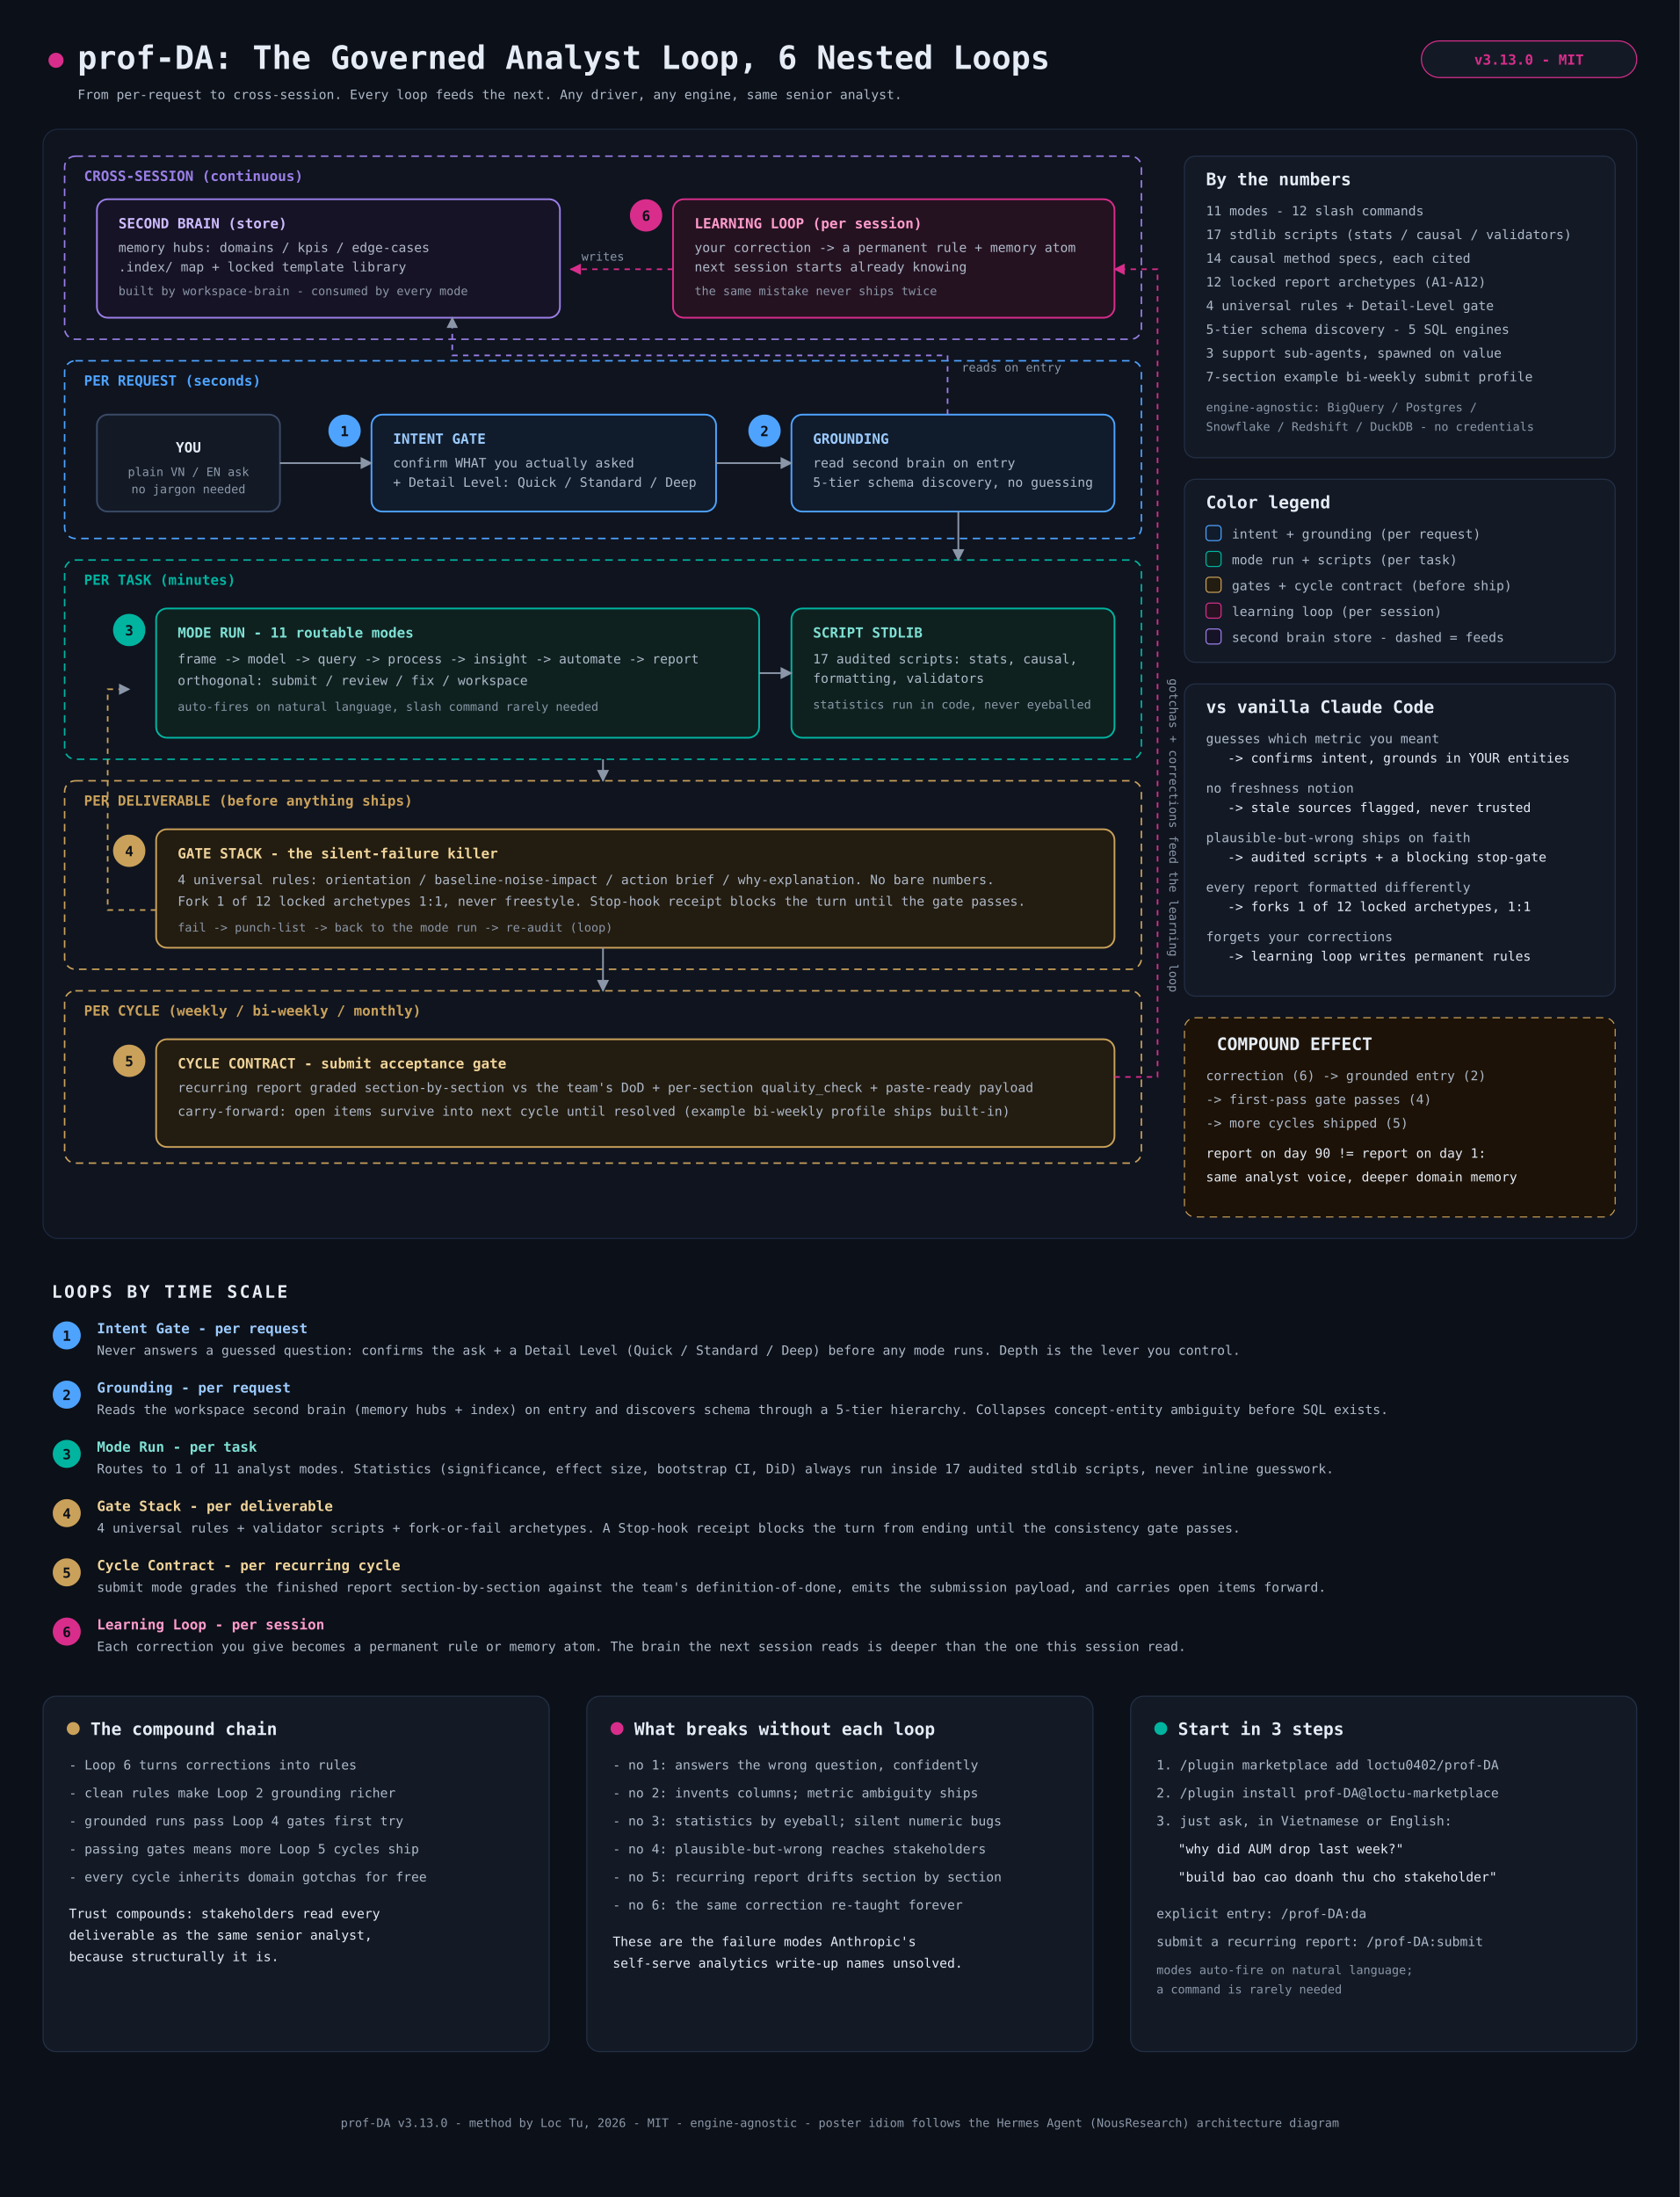
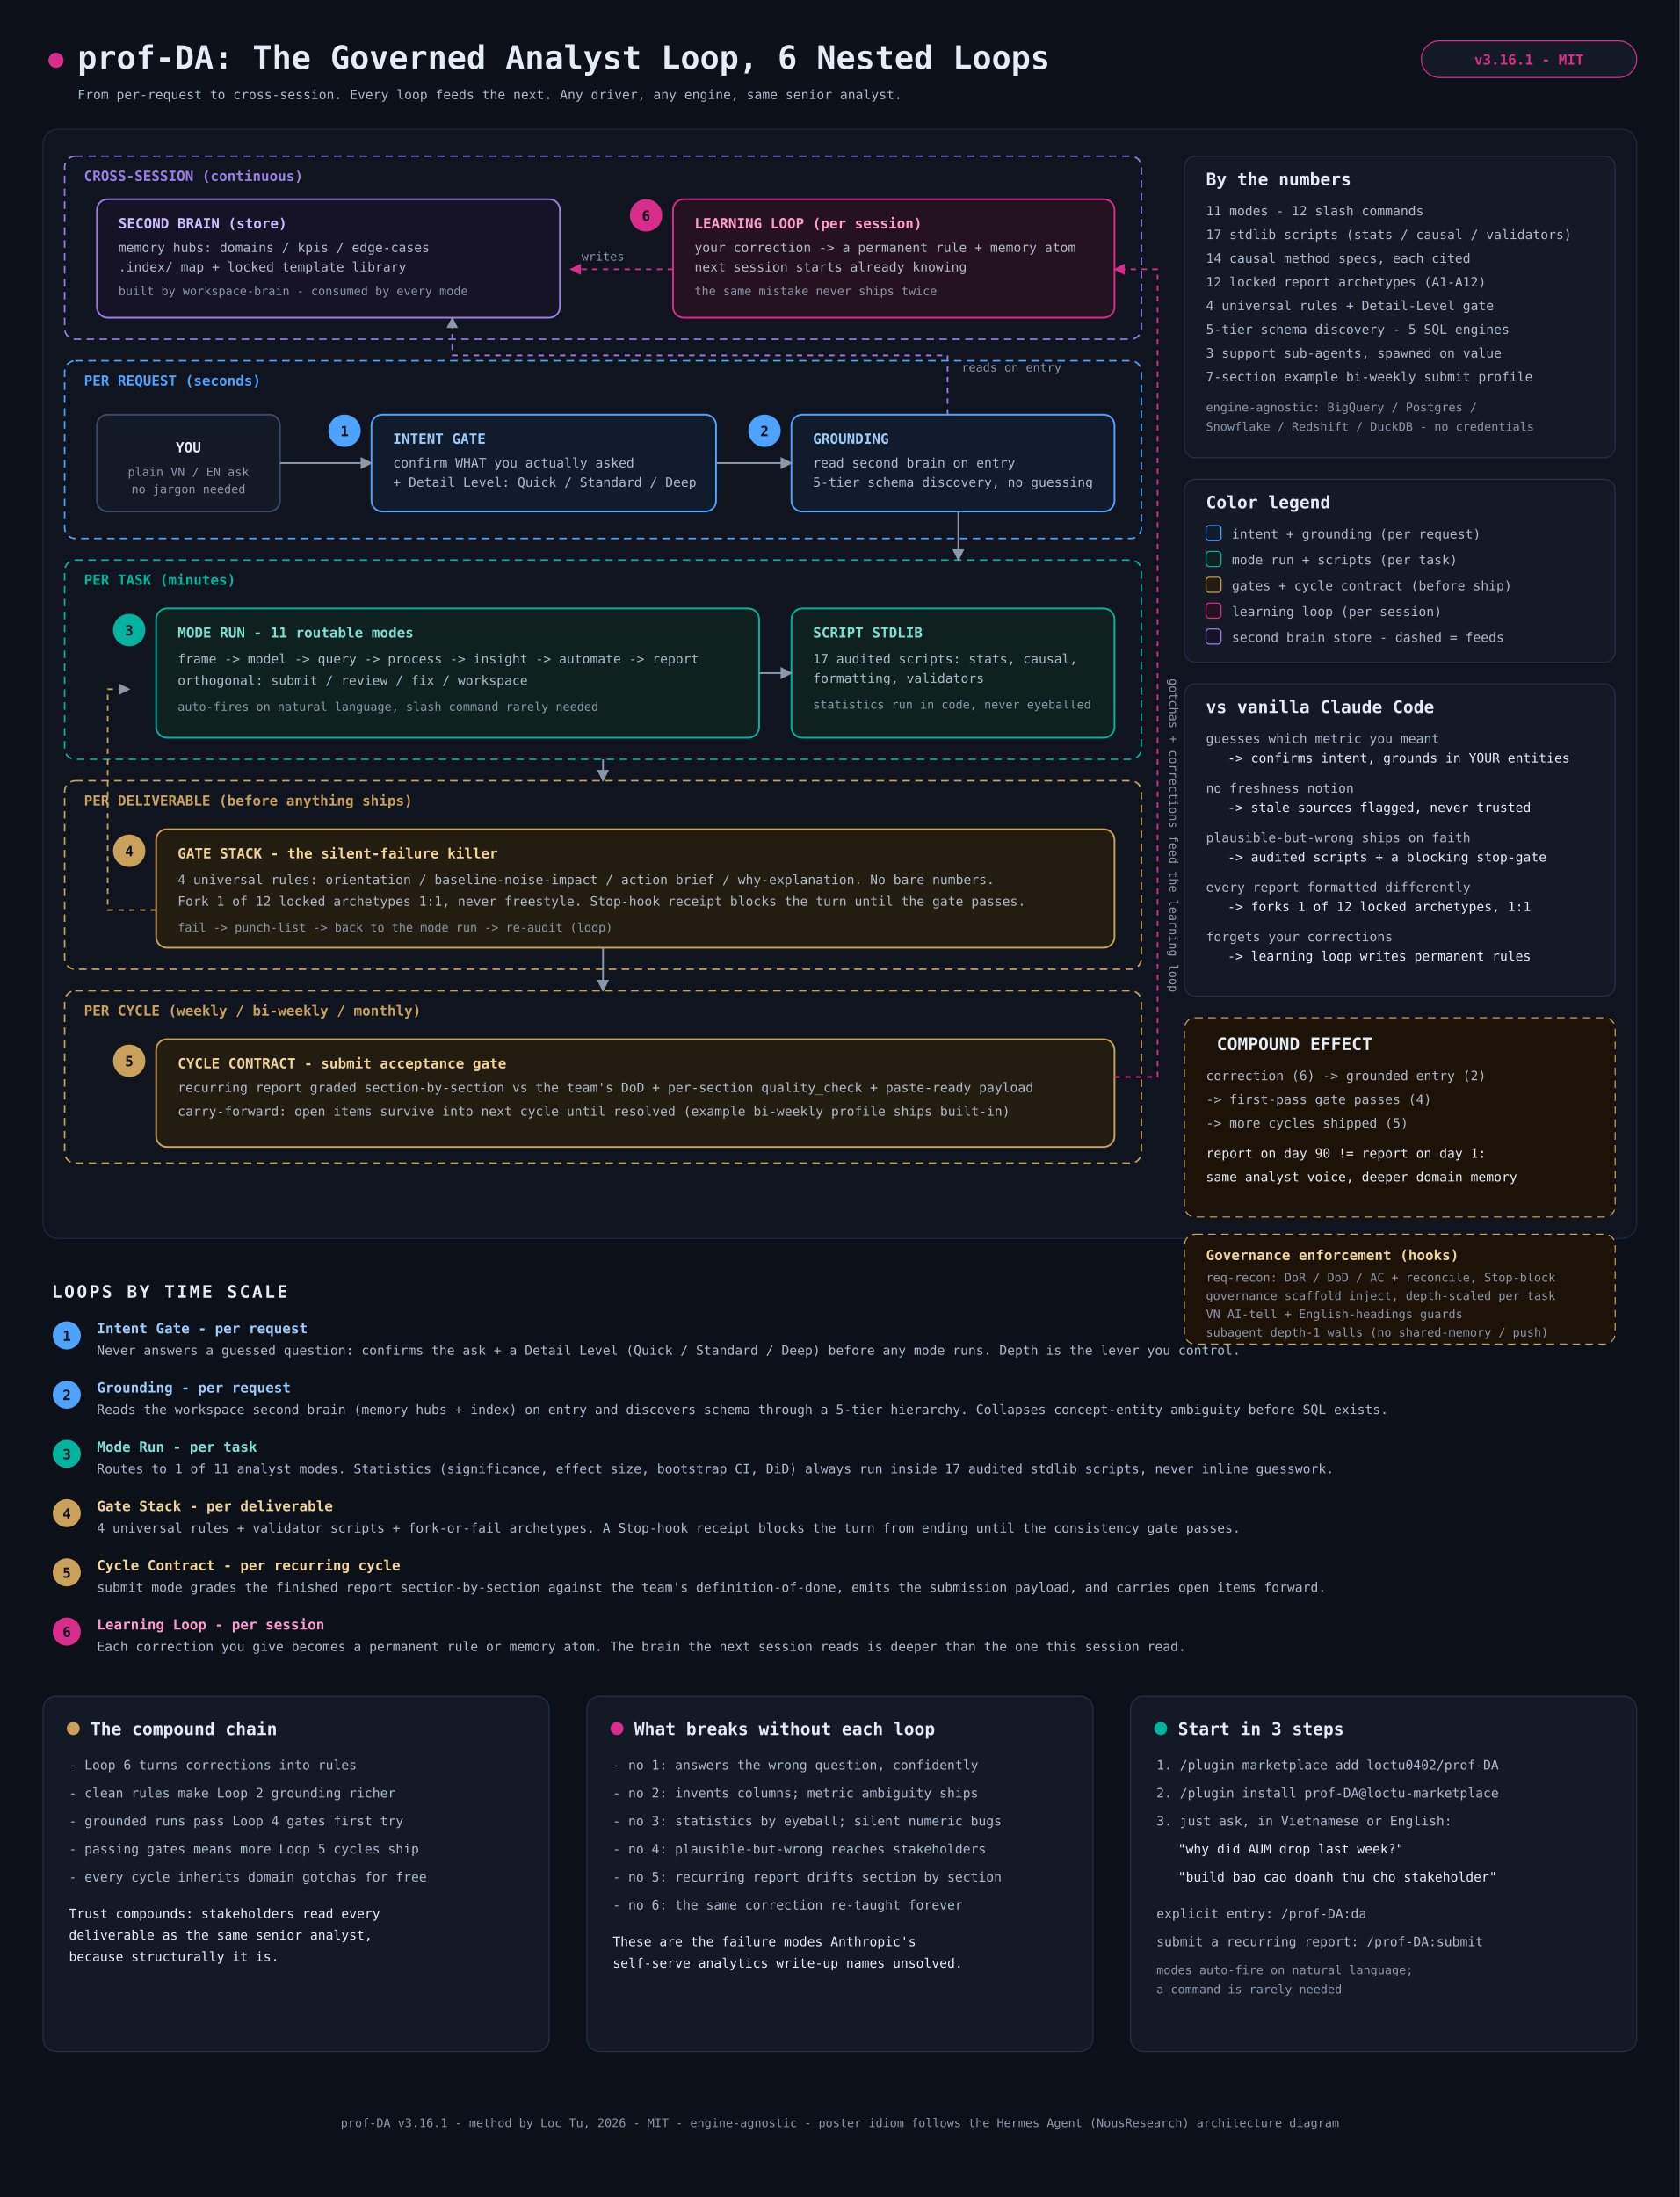
<svg xmlns="http://www.w3.org/2000/svg" viewBox="0 0 1560 2040" font-family="ui-monospace, 'Cascadia Mono', Consolas, Menlo, monospace">
  <defs>
    <marker id="arr" viewBox="0 0 10 10" refX="9" refY="5" markerWidth="7" markerHeight="7" orient="auto-start-reverse">
      <path d="M0,0 L10,5 L0,10 z" fill="#8b97a8" />
    </marker>
    <marker id="arrPink" viewBox="0 0 10 10" refX="9" refY="5" markerWidth="7" markerHeight="7" orient="auto-start-reverse">
      <path d="M0,0 L10,5 L0,10 z" fill="#d82d8b" />
    </marker>
    <marker id="arrTeal" viewBox="0 0 10 10" refX="9" refY="5" markerWidth="7" markerHeight="7" orient="auto-start-reverse">
      <path d="M0,0 L10,5 L0,10 z" fill="#00b4a0" />
    </marker>
  </defs>
  <style>
    .h1{font-size:30px;font-weight:700;fill:#e6ecf5}
    .h2{font-size:16px;font-weight:700;fill:#e6ecf5}
    .h3{font-size:13px;font-weight:700}
    .t{font-size:12px;fill:#aeb9c9}
    .ts{font-size:11px;fill:#8b97a8}
    .tw{font-size:12px;fill:#e6ecf5}
    .lane{fill:none;stroke-dasharray:7 5;stroke-width:1.4;rx:10}
    .box{rx:10;stroke-width:1.6}
    .num{font-size:13px;font-weight:700;fill:#0c1018}
    .flow{stroke:#8b97a8;stroke-width:1.6;fill:none}
    .feed{stroke-dasharray:5 5;fill:none;stroke-width:1.5}
  </style>
  <rect width="1560" height="2040" fill="#0c1018" />
  <circle cx="52" cy="56" r="7" fill="#d82d8b" />
  <text x="72" y="64" class="h1">prof-DA: The Governed Analyst Loop, 6 Nested Loops</text>
  <text x="72" y="92" class="t">From per-request to cross-session. Every loop feeds the next. Any driver, any engine, same senior analyst.</text>
  <rect x="1320" y="38" width="200" height="34" rx="17" fill="#131a26" stroke="#d82d8b" />
-   <text x="1420" y="60" text-anchor="middle" class="h3" fill="#d82d8b">v3.13.0 - MIT</text>
+   <text x="1420" y="60" text-anchor="middle" class="h3" fill="#d82d8b">v3.16.1 - MIT</text>
  <rect x="40" y="120" width="1480" height="1030" rx="14" fill="#0f141f" stroke="#1d2940" />
  <rect x="60" y="145" width="1000" height="170" class="lane" stroke="#9b7fe8" />
  <text x="78" y="168" class="h3" fill="#9b7fe8">CROSS-SESSION (continuous)</text>
  <rect x="90" y="185" width="430" height="110" class="box" fill="#171326" stroke="#9b7fe8" />
  <text x="110" y="212" class="h3" fill="#cdbcff">SECOND BRAIN (store)</text>
  <text x="110" y="234" class="t">memory hubs: domains / kpis / edge-cases</text>
  <text x="110" y="252" class="t">.index/ map + locked template library</text>
  <text x="110" y="274" class="ts">built by workspace-brain - consumed by every mode</text>
  <circle cx="600" cy="200" r="15" fill="#d82d8b" />
  <text x="600" y="205" text-anchor="middle" class="num">6</text>
  <rect x="625" y="185" width="410" height="110" class="box" fill="#251220" stroke="#d82d8b" />
  <text x="645" y="212" class="h3" fill="#ff9ccd">LEARNING LOOP (per session)</text>
  <text x="645" y="234" class="t">your correction -&gt; a permanent rule + memory atom</text>
  <text x="645" y="252" class="t">next session starts already knowing</text>
  <text x="645" y="274" class="ts">the same mistake never ships twice</text>
  <path class="feed" stroke="#d82d8b" d="M625,250 L530,250" marker-end="url(#arrPink)" />
  <text x="540" y="242" class="ts" fill="#d82d8b">writes</text>
  <rect x="60" y="335" width="1000" height="165" class="lane" stroke="#4ea3ff" />
  <text x="78" y="358" class="h3" fill="#4ea3ff">PER REQUEST (seconds)</text>
  <rect x="90" y="385" width="170" height="90" class="box" fill="#131a26" stroke="#3a4a66" />
  <text x="175" y="420" text-anchor="middle" class="h3" fill="#e6ecf5">YOU</text>
  <text x="175" y="442" text-anchor="middle" class="ts">plain VN / EN ask</text>
  <text x="175" y="458" text-anchor="middle" class="ts">no jargon needed</text>
  <circle cx="320" cy="400" r="15" fill="#4ea3ff" />
  <text x="320" y="405" text-anchor="middle" class="num">1</text>
  <rect x="345" y="385" width="320" height="90" class="box" fill="#101c2c" stroke="#4ea3ff" />
  <text x="365" y="412" class="h3" fill="#9ccbff">INTENT GATE</text>
  <text x="365" y="434" class="t">confirm WHAT you actually asked</text>
  <text x="365" y="452" class="t">+ Detail Level: Quick / Standard / Deep</text>
  <circle cx="710" cy="400" r="15" fill="#4ea3ff" />
  <text x="710" y="405" text-anchor="middle" class="num">2</text>
  <rect x="735" y="385" width="300" height="90" class="box" fill="#101c2c" stroke="#4ea3ff" />
  <text x="755" y="412" class="h3" fill="#9ccbff">GROUNDING</text>
  <text x="755" y="434" class="t">read second brain on entry</text>
  <text x="755" y="452" class="t">5-tier schema discovery, no guessing</text>
  <path class="flow" d="M260,430 L345,430" marker-end="url(#arr)" />
  <path class="flow" d="M665,430 L735,430" marker-end="url(#arr)" />
  <path class="feed" stroke="#9b7fe8" d="M880,385 L880,330 L420,330 L420,295" marker-end="url(#arr)" />
  <text x="893" y="345" class="ts" fill="#9b7fe8">reads on entry</text>
  <rect x="60" y="520" width="1000" height="185" class="lane" stroke="#00b4a0" />
  <text x="78" y="543" class="h3" fill="#00b4a0">PER TASK (minutes)</text>
  <circle cx="120" cy="585" r="15" fill="#00b4a0" />
  <text x="120" y="590" text-anchor="middle" class="num">3</text>
  <rect x="145" y="565" width="560" height="120" class="box" fill="#0e211f" stroke="#00b4a0" />
  <text x="165" y="592" class="h3" fill="#7fe0d4">MODE RUN - 11 routable modes</text>
  <text x="165" y="616" class="t">frame -&gt; model -&gt; query -&gt; process -&gt; insight -&gt; automate -&gt; report</text>
  <text x="165" y="636" class="t">orthogonal: submit / review / fix / workspace</text>
  <text x="165" y="660" class="ts">auto-fires on natural language, slash command rarely needed</text>
  <rect x="735" y="565" width="300" height="120" class="box" fill="#0e211f" stroke="#00b4a0" />
  <text x="755" y="592" class="h3" fill="#7fe0d4">SCRIPT STDLIB</text>
  <text x="755" y="616" class="t">17 audited scripts: stats, causal,</text>
  <text x="755" y="634" class="t">formatting, validators</text>
  <text x="755" y="658" class="ts">statistics run in code, never eyeballed</text>
  <path class="flow" d="M705,625 L735,625" marker-end="url(#arr)" />
  <path class="flow" d="M890,475 L890,520" marker-end="url(#arr)" />
  <rect x="60" y="725" width="1000" height="175" class="lane" stroke="#caa15a" />
  <text x="78" y="748" class="h3" fill="#caa15a">PER DELIVERABLE (before anything ships)</text>
  <circle cx="120" cy="790" r="15" fill="#caa15a" />
  <text x="120" y="795" text-anchor="middle" class="num">4</text>
  <rect x="145" y="770" width="890" height="110" class="box" fill="#231c10" stroke="#caa15a" />
  <text x="165" y="797" class="h3" fill="#f0d49a">GATE STACK - the silent-failure killer</text>
  <text x="165" y="821" class="t">4 universal rules: orientation / baseline-noise-impact / action brief / why-explanation. No bare numbers.</text>
  <text x="165" y="841" class="t">Fork 1 of 12 locked archetypes 1:1, never freestyle. Stop-hook receipt blocks the turn until the gate passes.</text>
  <text x="165" y="865" class="ts">fail -&gt; punch-list -&gt; back to the mode run -&gt; re-audit (loop)</text>
  <path class="flow" d="M560,705 L560,725" marker-end="url(#arr)" />
  <path class="feed" stroke="#caa15a" d="M145,845 L100,845 L100,640 L120,640" marker-end="url(#arr)" />
  <rect x="60" y="920" width="1000" height="160" class="lane" stroke="#caa15a" />
  <text x="78" y="943" class="h3" fill="#caa15a">PER CYCLE (weekly / bi-weekly / monthly)</text>
  <circle cx="120" cy="985" r="15" fill="#caa15a" />
  <text x="120" y="990" text-anchor="middle" class="num">5</text>
  <rect x="145" y="965" width="890" height="100" class="box" fill="#231c10" stroke="#caa15a" />
  <text x="165" y="992" class="h3" fill="#f0d49a">CYCLE CONTRACT - submit acceptance gate</text>
  <text x="165" y="1014" class="t">recurring report graded section-by-section vs the team's DoD + per-section quality_check + paste-ready payload</text>
  <text x="165" y="1036" class="t">carry-forward: open items survive into next cycle until resolved (example bi-weekly profile ships built-in)</text>
  <path class="flow" d="M560,880 L560,920" marker-end="url(#arr)" />
  <path class="feed" stroke="#d82d8b" d="M1035,1000 L1075,1000 L1075,250 L1035,250" marker-end="url(#arrPink)" />
  <text x="1086" y="630" class="ts" fill="#d82d8b" transform="rotate(90 1086 630)">gotchas + corrections feed the learning loop</text>
  <rect x="1100" y="145" width="400" height="280" rx="10" fill="#131a26" stroke="#243047" />
  <text x="1120" y="172" class="h2">By the numbers</text>
  <text x="1120" y="200" class="t">11 modes - 12 slash commands</text>
  <text x="1120" y="222" class="t">17 stdlib scripts (stats / causal / validators)</text>
  <text x="1120" y="244" class="t">14 causal method specs, each cited</text>
  <text x="1120" y="266" class="t">12 locked report archetypes (A1-A12)</text>
  <text x="1120" y="288" class="t">4 universal rules + Detail-Level gate</text>
  <text x="1120" y="310" class="t">5-tier schema discovery - 5 SQL engines</text>
  <text x="1120" y="332" class="t">3 support sub-agents, spawned on value</text>
  <text x="1120" y="354" class="t">7-section example bi-weekly submit profile</text>
  <text x="1120" y="382" class="ts">engine-agnostic: BigQuery / Postgres /</text>
  <text x="1120" y="400" class="ts">Snowflake / Redshift / DuckDB - no credentials</text>
  <rect x="1100" y="445" width="400" height="170" rx="10" fill="#131a26" stroke="#243047" />
  <text x="1120" y="472" class="h2">Color legend</text>
  <rect x="1120" y="488" width="14" height="14" rx="3" fill="#101c2c" stroke="#4ea3ff" />
  <text x="1144" y="500" class="t">intent + grounding (per request)</text>
  <rect x="1120" y="512" width="14" height="14" rx="3" fill="#0e211f" stroke="#00b4a0" />
  <text x="1144" y="524" class="t">mode run + scripts (per task)</text>
  <rect x="1120" y="536" width="14" height="14" rx="3" fill="#231c10" stroke="#caa15a" />
  <text x="1144" y="548" class="t">gates + cycle contract (before ship)</text>
  <rect x="1120" y="560" width="14" height="14" rx="3" fill="#251220" stroke="#d82d8b" />
  <text x="1144" y="572" class="t">learning loop (per session)</text>
  <rect x="1120" y="584" width="14" height="14" rx="3" fill="#171326" stroke="#9b7fe8" />
  <text x="1144" y="596" class="t">second brain store - dashed = feeds</text>
  <rect x="1100" y="635" width="400" height="290" rx="10" fill="#131a26" stroke="#243047" />
  <text x="1120" y="662" class="h2">vs vanilla Claude Code</text>
  <text x="1120" y="690" class="t">guesses which metric you meant</text>
  <text x="1140" y="708" class="tw">-&gt; confirms intent, grounds in YOUR entities</text>
  <text x="1120" y="736" class="t">no freshness notion</text>
  <text x="1140" y="754" class="tw">-&gt; stale sources flagged, never trusted</text>
  <text x="1120" y="782" class="t">plausible-but-wrong ships on faith</text>
  <text x="1140" y="800" class="tw">-&gt; audited scripts + a blocking stop-gate</text>
  <text x="1120" y="828" class="t">every report formatted differently</text>
  <text x="1140" y="846" class="tw">-&gt; forks 1 of 12 locked archetypes, 1:1</text>
  <text x="1120" y="874" class="t">forgets your corrections</text>
  <text x="1140" y="892" class="tw">-&gt; learning loop writes permanent rules</text>
  <rect x="1100" y="945" width="400" height="185" rx="10" fill="#1c1207" stroke="#caa15a" stroke-dasharray="7 5" />
  <text x="1130" y="975" class="h2" fill="#f0d49a">COMPOUND EFFECT</text>
  <text x="1120" y="1003" class="t">correction (6) -&gt; grounded entry (2)</text>
  <text x="1120" y="1025" class="t">-&gt; first-pass gate passes (4)</text>
  <text x="1120" y="1047" class="t">-&gt; more cycles shipped (5)</text>
  <text x="1120" y="1075" class="tw">report on day 90 != report on day 1:</text>
  <text x="1120" y="1097" class="tw">same analyst voice, deeper domain memory</text>
+   <g>
+     <rect x="1100" y="1146" width="400" height="102" rx="10" fill="#1c1207" stroke="#caa15a" stroke-dasharray="7 5" />
+     <text x="1120" y="1170" class="h3" fill="#f0d49a">Governance enforcement (hooks)</text>
+     <text x="1120" y="1190" class="ts">req-recon: DoR / DoD / AC + reconcile, Stop-block</text>
+     <text x="1120" y="1207" class="ts">governance scaffold inject, depth-scaled per task</text>
+     <text x="1120" y="1224" class="ts">VN AI-tell + English-headings guards</text>
+     <text x="1120" y="1241" class="ts">subagent depth-1 walls (no shared-memory / push)</text>
+   </g>
  <text x="48" y="1205" class="h2" style="letter-spacing:2px">LOOPS BY TIME SCALE</text>
  <circle cx="62" cy="1240" r="13" fill="#4ea3ff" />
  <text x="62" y="1245" text-anchor="middle" class="num">1</text>
  <text x="90" y="1238" class="h3" fill="#9ccbff">Intent Gate - per request</text>
  <text x="90" y="1258" class="t">Never answers a guessed question: confirms the ask + a Detail Level (Quick / Standard / Deep) before any mode runs. Depth is the lever you control.</text>
  <circle cx="62" cy="1295" r="13" fill="#4ea3ff" />
  <text x="62" y="1300" text-anchor="middle" class="num">2</text>
  <text x="90" y="1293" class="h3" fill="#9ccbff">Grounding - per request</text>
  <text x="90" y="1313" class="t">Reads the workspace second brain (memory hubs + index) on entry and discovers schema through a 5-tier hierarchy. Collapses concept-entity ambiguity before SQL exists.</text>
  <circle cx="62" cy="1350" r="13" fill="#00b4a0" />
  <text x="62" y="1355" text-anchor="middle" class="num">3</text>
  <text x="90" y="1348" class="h3" fill="#7fe0d4">Mode Run - per task</text>
  <text x="90" y="1368" class="t">Routes to 1 of 11 analyst modes. Statistics (significance, effect size, bootstrap CI, DiD) always run inside 17 audited stdlib scripts, never inline guesswork.</text>
  <circle cx="62" cy="1405" r="13" fill="#caa15a" />
  <text x="62" y="1410" text-anchor="middle" class="num">4</text>
  <text x="90" y="1403" class="h3" fill="#f0d49a">Gate Stack - per deliverable</text>
  <text x="90" y="1423" class="t">4 universal rules + validator scripts + fork-or-fail archetypes. A Stop-hook receipt blocks the turn from ending until the consistency gate passes.</text>
  <circle cx="62" cy="1460" r="13" fill="#caa15a" />
  <text x="62" y="1465" text-anchor="middle" class="num">5</text>
  <text x="90" y="1458" class="h3" fill="#f0d49a">Cycle Contract - per recurring cycle</text>
  <text x="90" y="1478" class="t">submit mode grades the finished report section-by-section against the team's definition-of-done, emits the submission payload, and carries open items forward.</text>
  <circle cx="62" cy="1515" r="13" fill="#d82d8b" />
  <text x="62" y="1520" text-anchor="middle" class="num">6</text>
  <text x="90" y="1513" class="h3" fill="#ff9ccd">Learning Loop - per session</text>
  <text x="90" y="1533" class="t">Each correction you give becomes a permanent rule or memory atom. The brain the next session reads is deeper than the one this session read.</text>
  <rect x="40" y="1575" width="470" height="330" rx="12" fill="#131a26" stroke="#243047" />
  <circle cx="68" cy="1605" r="6" fill="#caa15a" />
  <text x="84" y="1611" class="h2">The compound chain</text>
  <text x="64" y="1643" class="t">- Loop 6 turns corrections into rules</text>
  <text x="64" y="1669" class="t">- clean rules make Loop 2 grounding richer</text>
  <text x="64" y="1695" class="t">- grounded runs pass Loop 4 gates first try</text>
  <text x="64" y="1721" class="t">- passing gates means more Loop 5 cycles ship</text>
  <text x="64" y="1747" class="t">- every cycle inherits domain gotchas for free</text>
  <text x="64" y="1781" class="tw">Trust compounds: stakeholders read every</text>
  <text x="64" y="1801" class="tw">deliverable as the same senior analyst,</text>
  <text x="64" y="1821" class="tw">because structurally it is.</text>
  <rect x="545" y="1575" width="470" height="330" rx="12" fill="#131a26" stroke="#243047" />
  <circle cx="573" cy="1605" r="6" fill="#d82d8b" />
  <text x="589" y="1611" class="h2">What breaks without each loop</text>
  <text x="569" y="1643" class="t">- no 1: answers the wrong question, confidently</text>
  <text x="569" y="1669" class="t">- no 2: invents columns; metric ambiguity ships</text>
  <text x="569" y="1695" class="t">- no 3: statistics by eyeball; silent numeric bugs</text>
  <text x="569" y="1721" class="t">- no 4: plausible-but-wrong reaches stakeholders</text>
  <text x="569" y="1747" class="t">- no 5: recurring report drifts section by section</text>
  <text x="569" y="1773" class="t">- no 6: the same correction re-taught forever</text>
  <text x="569" y="1807" class="tw">These are the failure modes Anthropic's</text>
  <text x="569" y="1827" class="tw">self-serve analytics write-up names unsolved.</text>
  <rect x="1050" y="1575" width="470" height="330" rx="12" fill="#131a26" stroke="#243047" />
  <circle cx="1078" cy="1605" r="6" fill="#00b4a0" />
  <text x="1094" y="1611" class="h2">Start in 3 steps</text>
  <text x="1074" y="1643" class="t">1. /plugin marketplace add loctu0402/prof-DA</text>
  <text x="1074" y="1669" class="t">2. /plugin install prof-DA@loctu-marketplace</text>
  <text x="1074" y="1695" class="t">3. just ask, in Vietnamese or English:</text>
  <text x="1094" y="1721" class="tw">"why did AUM drop last week?"</text>
  <text x="1094" y="1747" class="tw">"build bao cao doanh thu cho stakeholder"</text>
  <text x="1074" y="1781" class="t">explicit entry: /prof-DA:da</text>
  <text x="1074" y="1807" class="t">submit a recurring report: /prof-DA:submit</text>
  <text x="1074" y="1833" class="ts">modes auto-fire on natural language;</text>
  <text x="1074" y="1851" class="ts">a command is rarely needed</text>
-   <text x="780" y="1975" text-anchor="middle" class="ts">prof-DA v3.13.0 - method by Loc Tu, 2026 - MIT - engine-agnostic - poster idiom follows the Hermes Agent (NousResearch) architecture diagram</text>
+   <text x="780" y="1975" text-anchor="middle" class="ts">prof-DA v3.16.1 - method by Loc Tu, 2026 - MIT - engine-agnostic - poster idiom follows the Hermes Agent (NousResearch) architecture diagram</text>
</svg>
